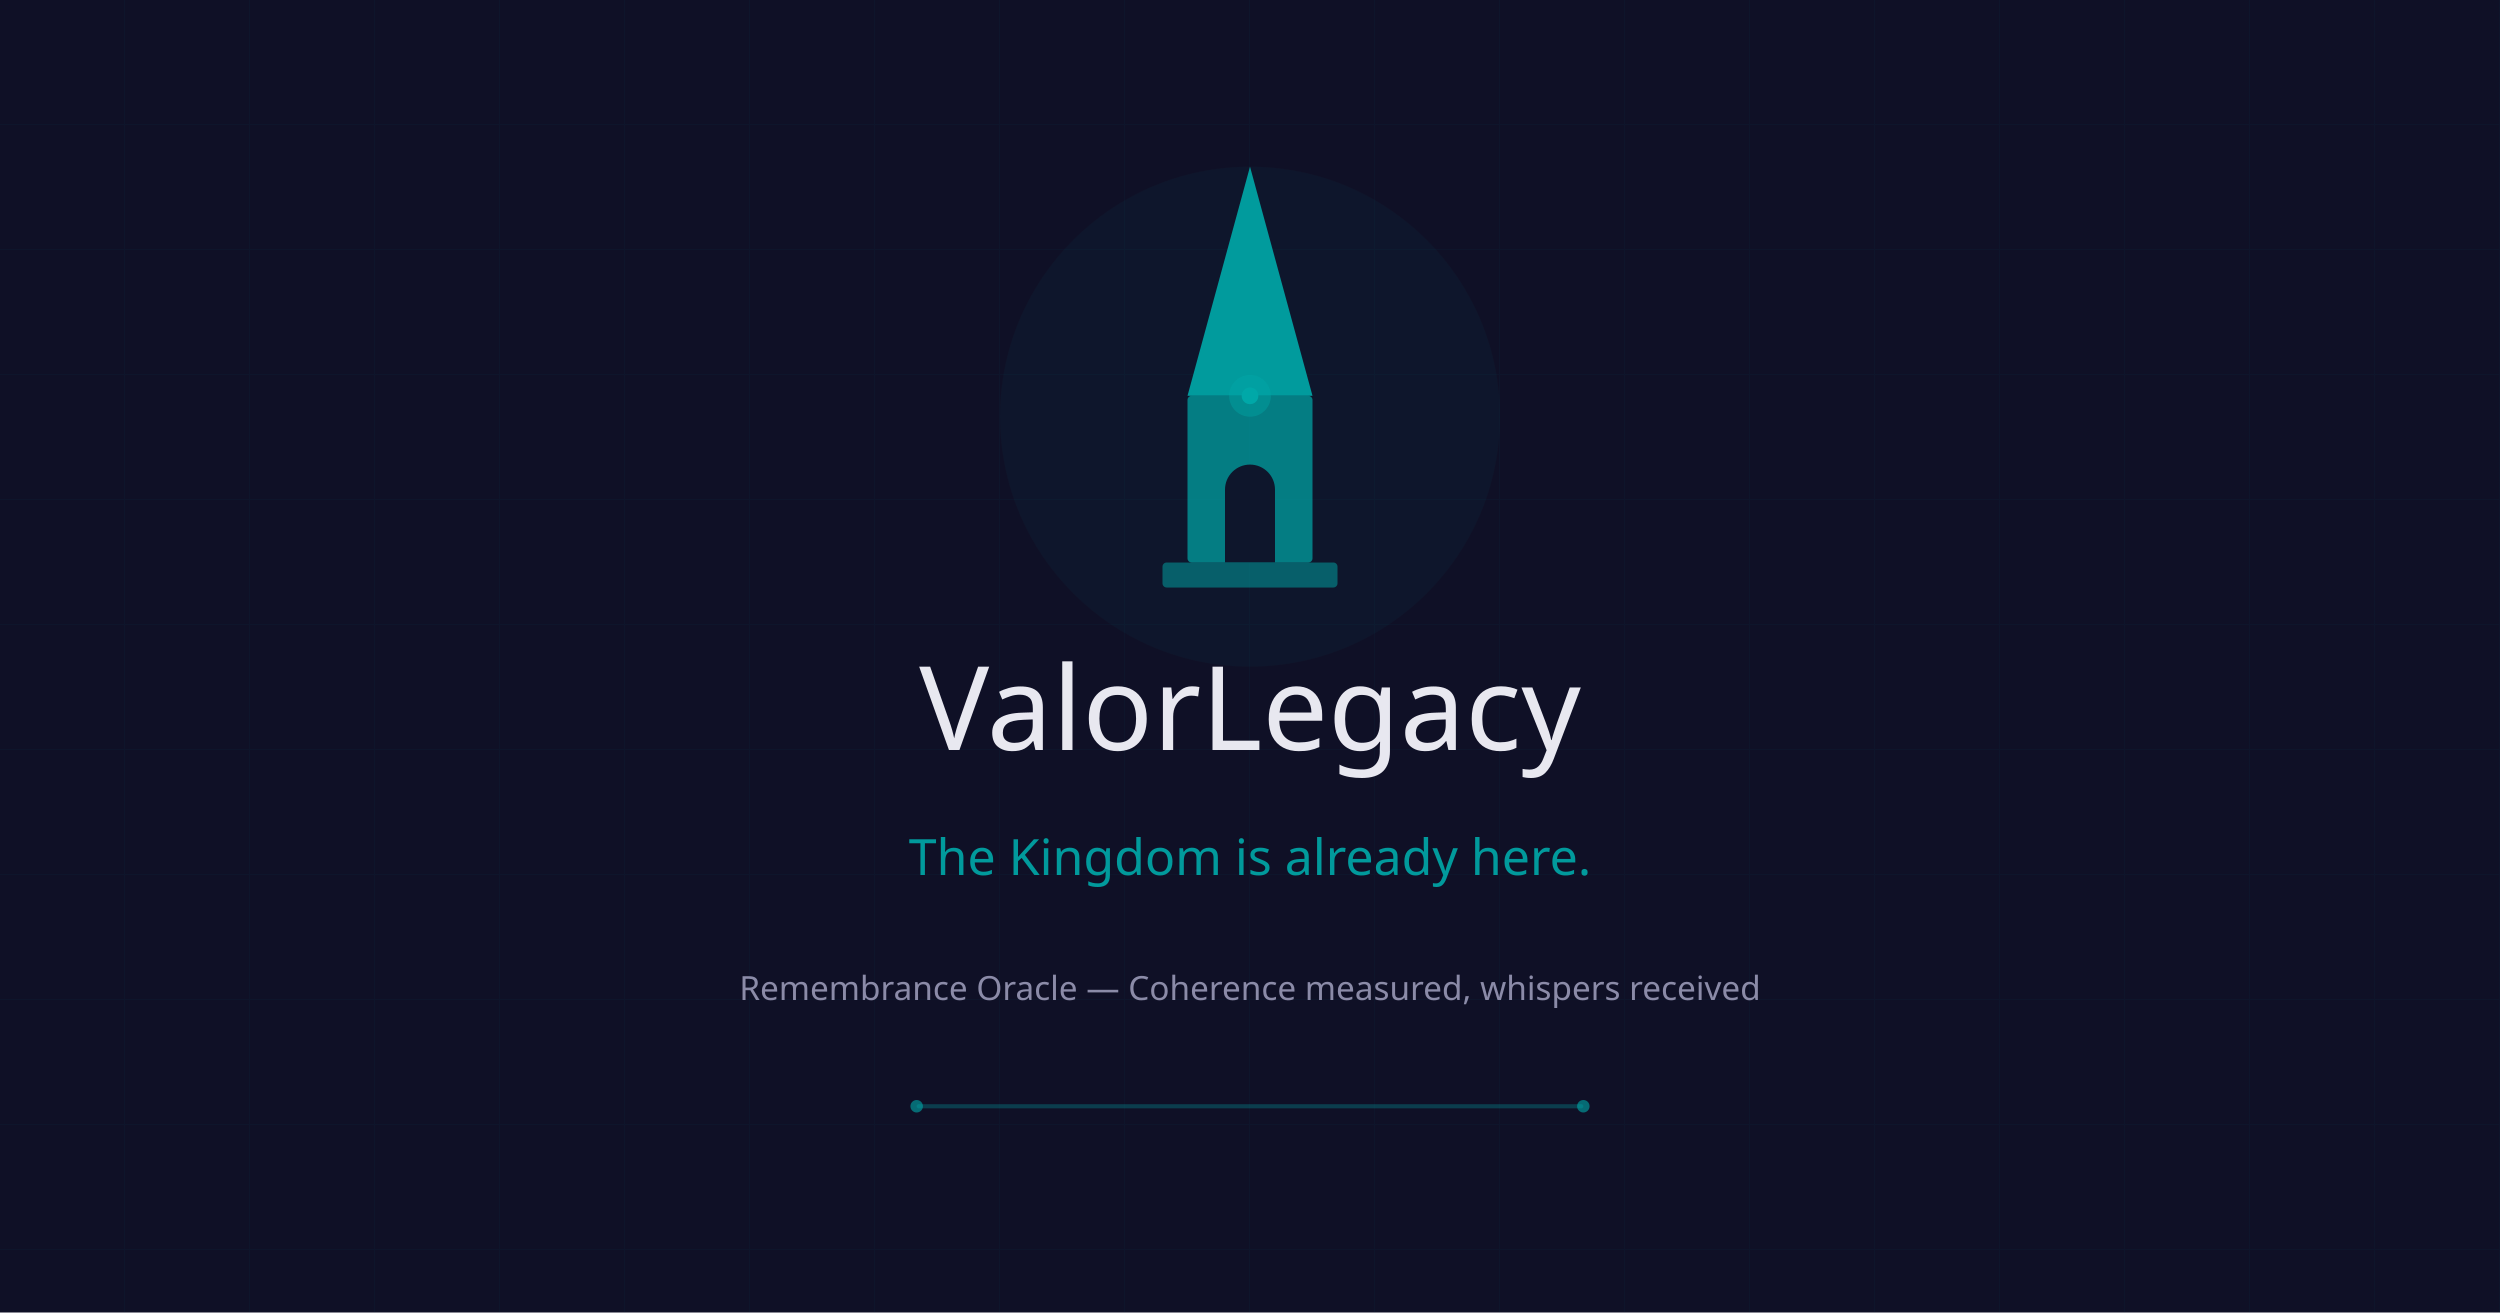
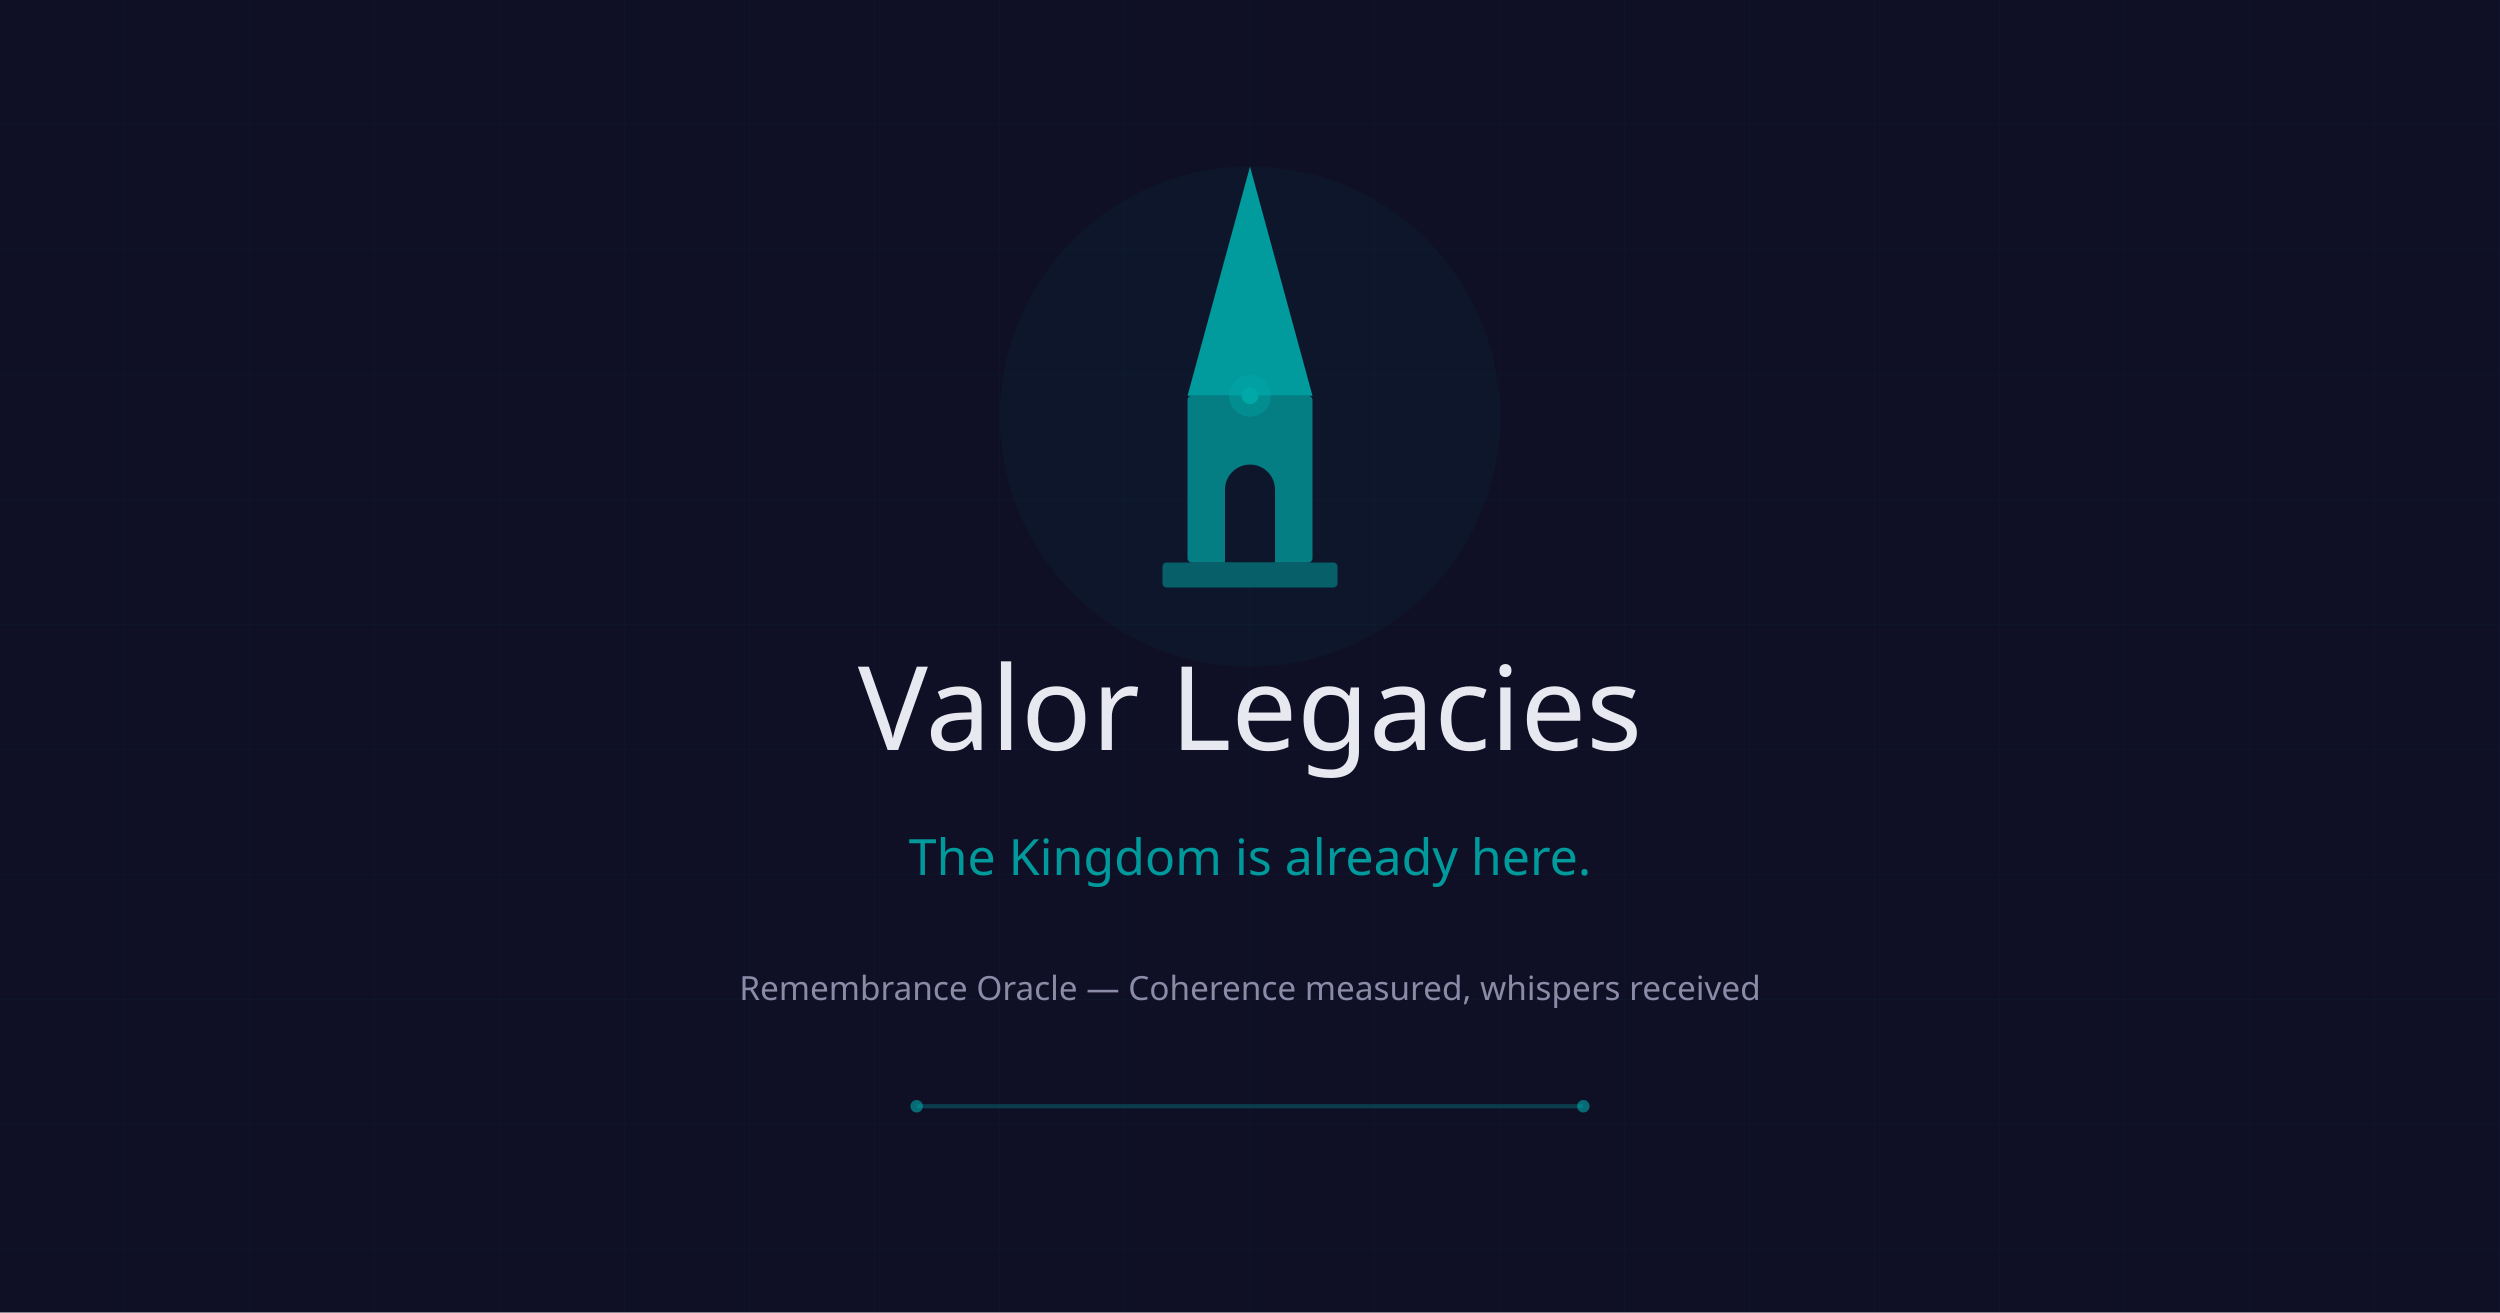
<svg xmlns="http://www.w3.org/2000/svg" viewBox="0 0 1200 630" fill="none">
  <rect width="1200" height="630" fill="#0F1026" />
  <defs>
    <pattern id="grid" width="60" height="60" patternUnits="userSpaceOnUse">
      <path d="M60 0V60H0" fill="none" stroke="#00A8A8" stroke-opacity="0.04" stroke-width="1" />
    </pattern>
  </defs>
  <rect width="1200" height="630" fill="url(#grid)" />
  <g transform="translate(550, 80)">
    <path d="M50 0L80 110H20L50 0Z" fill="#00A8A8" opacity="0.9" />
    <rect x="20" y="110" width="60" height="80" rx="2" fill="#00A8A8" opacity="0.7" />
    <path d="M38 190V155a12 12 0 0124 0v35H38Z" fill="#0F1026" />
    <circle cx="50" cy="110" r="10" fill="#00A8A8" opacity="0.4" />
    <circle cx="50" cy="110" r="4" fill="#00A8A8" />
    <rect x="8" y="190" width="84" height="12" rx="2" fill="#00A8A8" opacity="0.5" />
  </g>
  <circle cx="600" cy="200" r="120" fill="#00A8A8" opacity="0.04" />
  <text x="600" y="360" text-anchor="middle" font-family="system-ui, sans-serif" font-size="56" font-weight="300" fill="#E8E8F0">
-     ValorLegacy
+     Valor Legacies
  </text>
  <text x="600" y="420" text-anchor="middle" font-family="system-ui, sans-serif" font-size="24" fill="#00A8A8" opacity="0.9">
    The Kingdom is already here.
  </text>
  <text x="600" y="480" text-anchor="middle" font-family="system-ui, sans-serif" font-size="16" fill="#8B8BA8">
    Remembrance Oracle — Coherence measured, whispers received
  </text>
  <rect x="440" y="530" width="320" height="2" rx="1" fill="#00A8A8" opacity="0.3" />
  <circle cx="440" cy="531" r="3" fill="#00A8A8" opacity="0.6" />
  <circle cx="760" cy="531" r="3" fill="#00A8A8" opacity="0.6" />
</svg>
